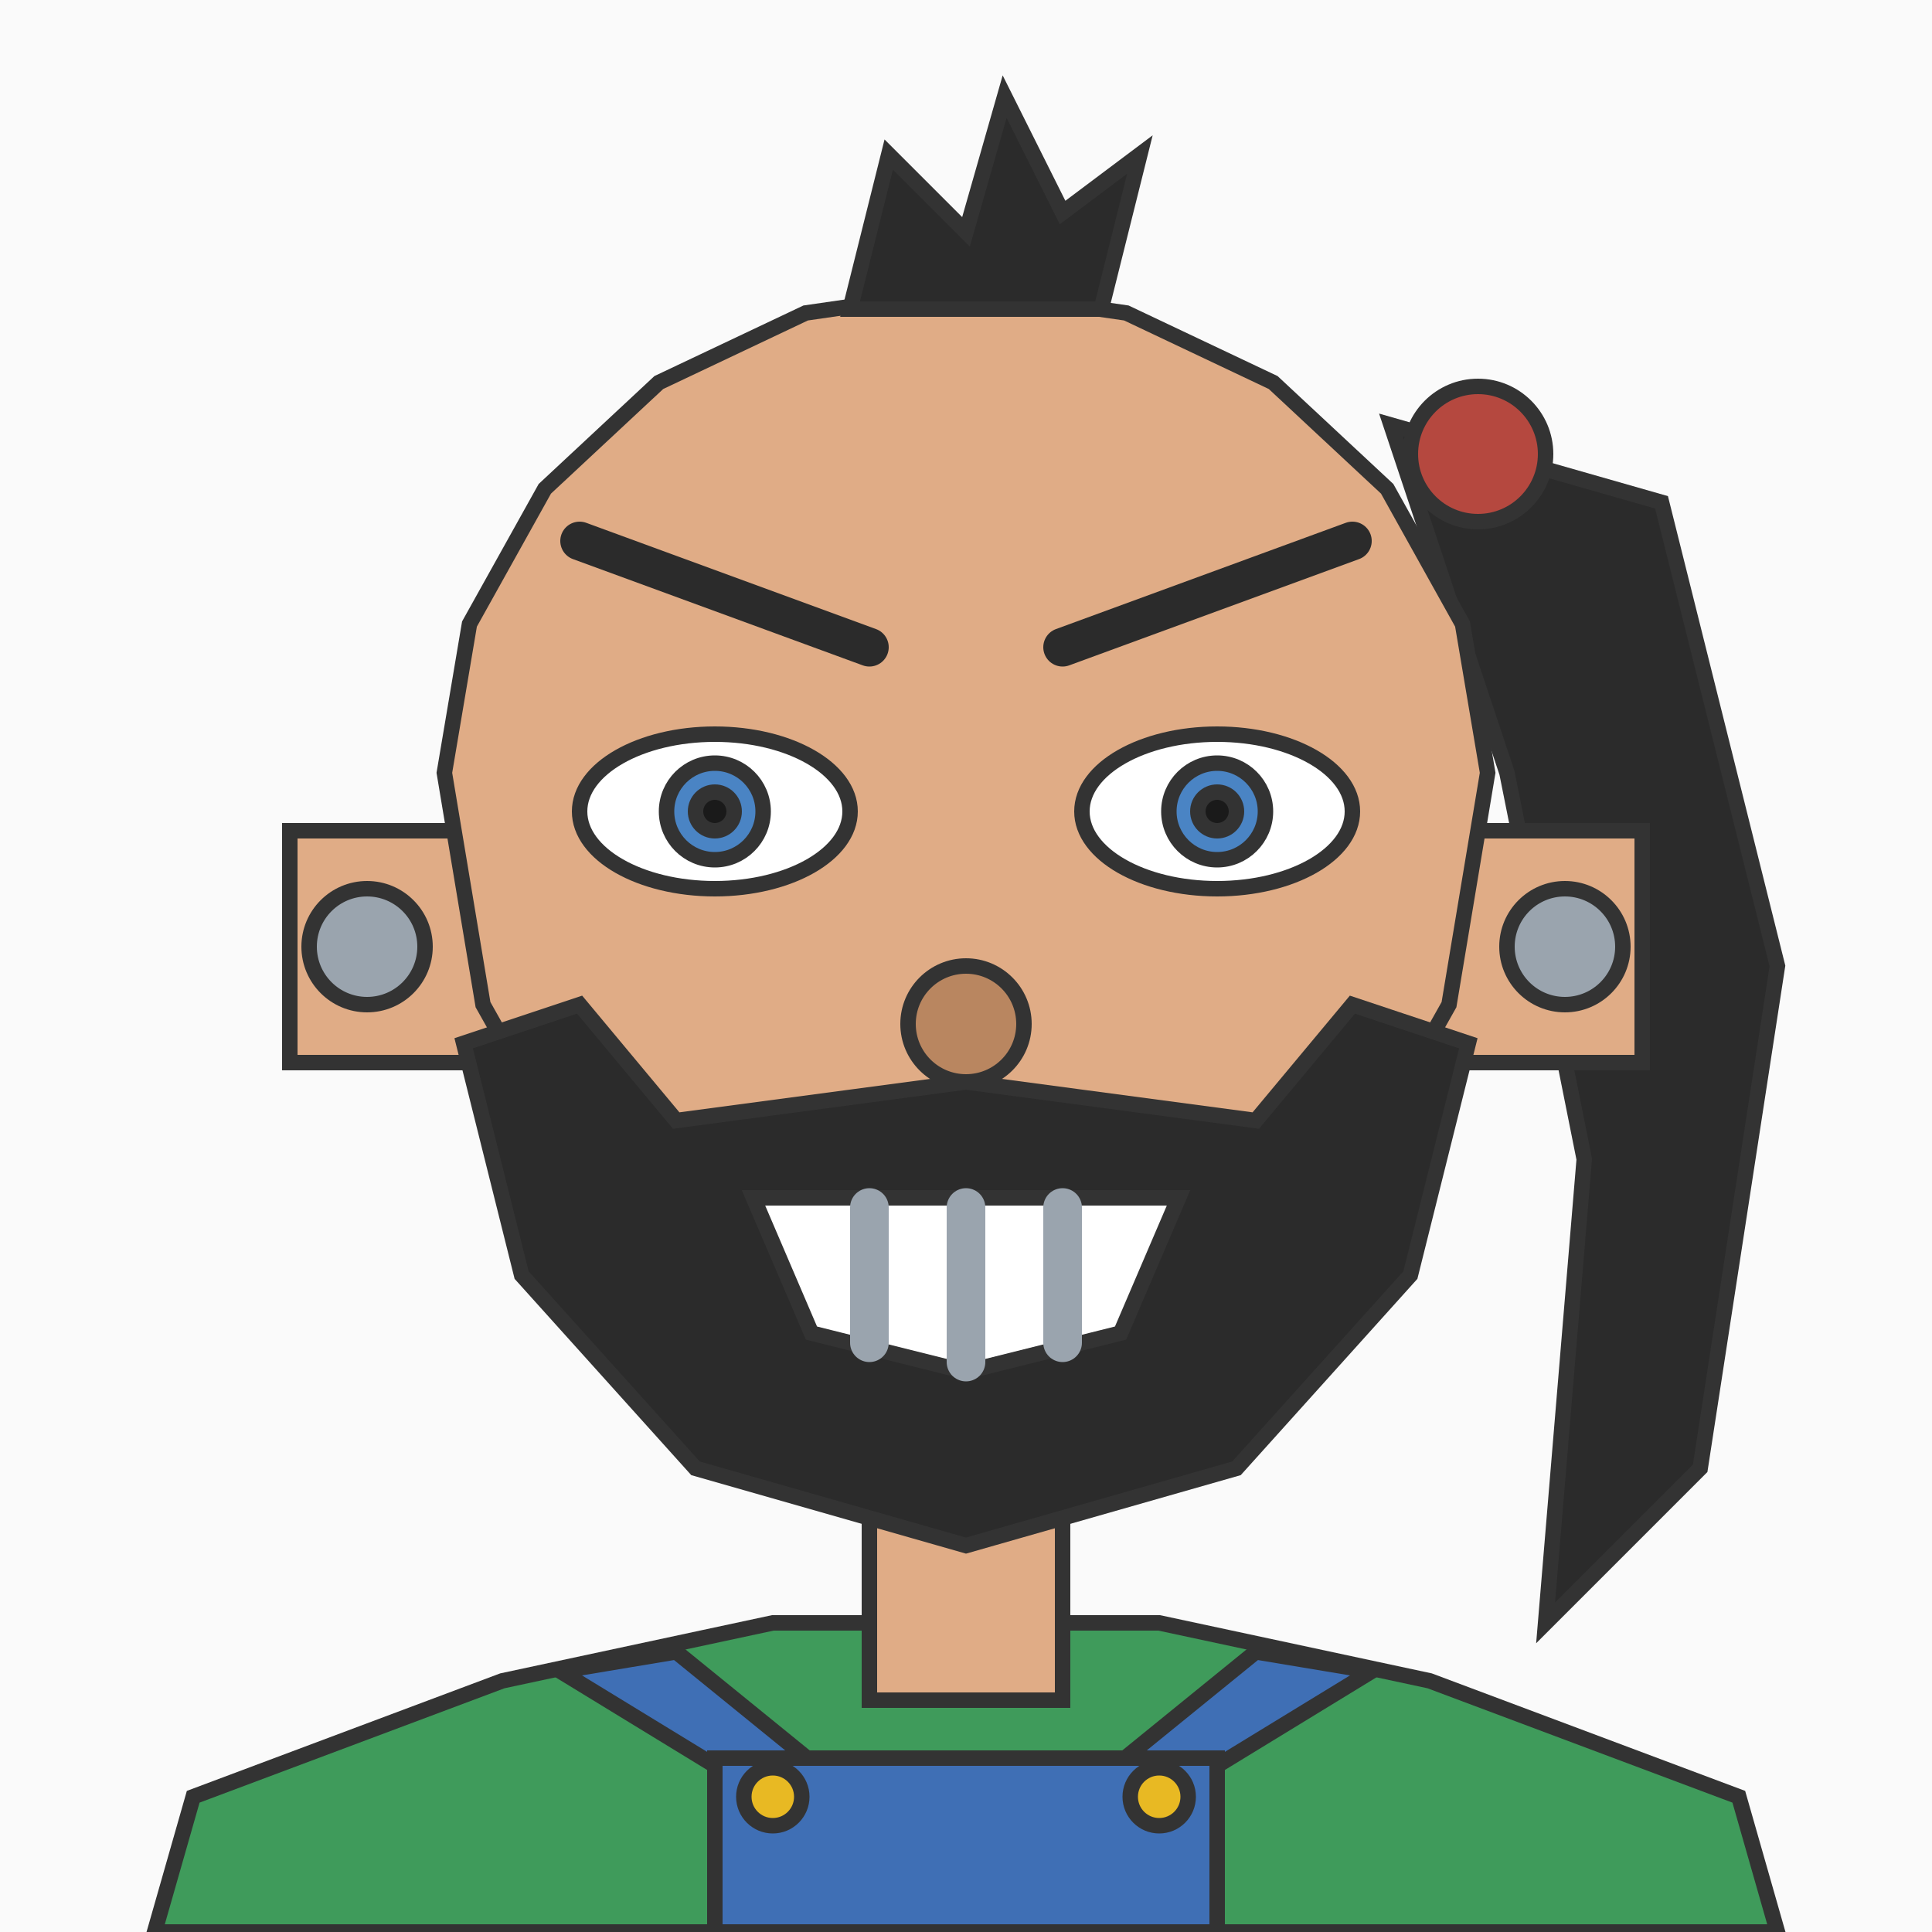
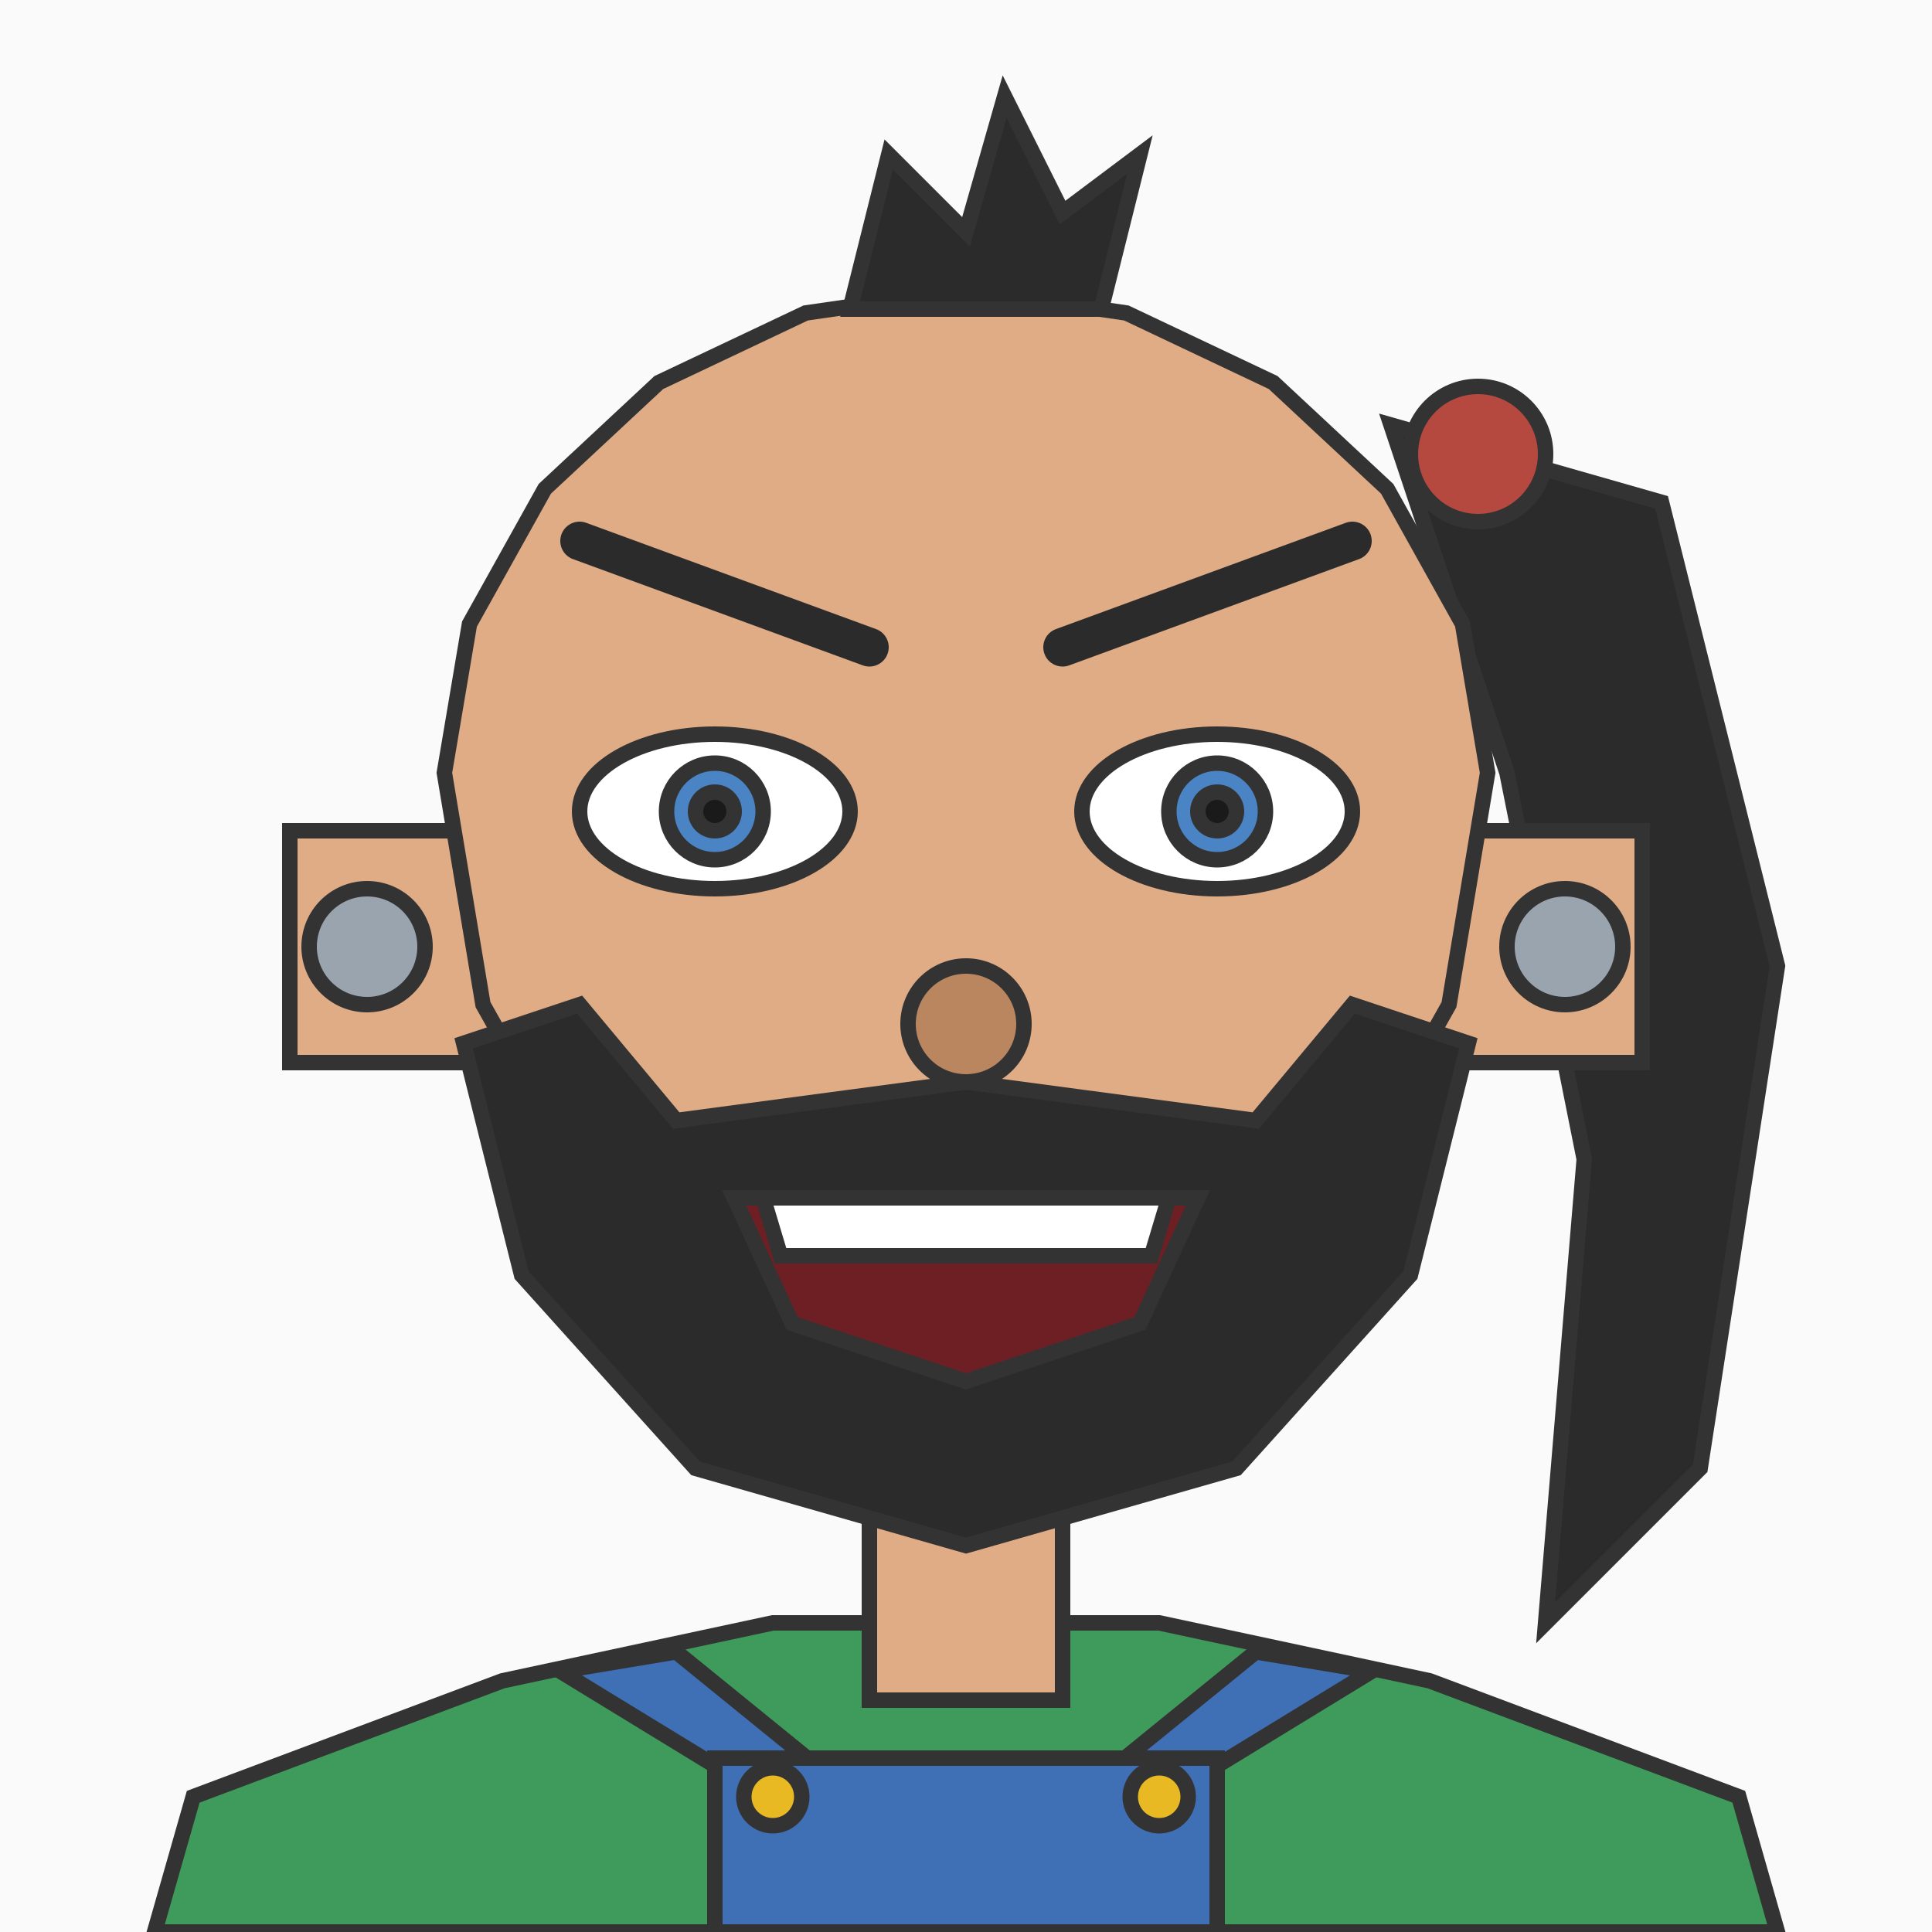
<svg xmlns="http://www.w3.org/2000/svg" viewBox="0 0 100 100" width="200" height="200">
  <rect width="100" height="100" fill="#fafafa" />
  <polygon points="72,22 86,26 92,50 88,76 80,84 82,60 78,40" fill="#2B2B2B" stroke="#333" stroke-width="0.8" />
  <ellipse cx="76.5" cy="23.5" rx="3.5" ry="3.5" fill="#B5483F" stroke="#333" stroke-width="0.8" />
  <polygon points="8,100 10,93 26,87 40,84 60,84 74,87 90,93 92,100" fill="#3F9B5B" stroke="#333" stroke-width="0.8" />
  <polygon points="29,86.5 35,85.5 43,92 38,92" fill="#3F6FB5" stroke="#333" stroke-width="0.8" />
  <polygon points="71,86.5 65,85.5 57,92 62,92" fill="#3F6FB5" stroke="#333" stroke-width="0.8" />
  <rect x="37" y="91" width="26" height="9" fill="#3F6FB5" stroke="#333" stroke-width="0.8" />
  <ellipse cx="40" cy="93" rx="1.5" ry="1.5" fill="#E8B923" stroke="#333" stroke-width="0.8" />
  <ellipse cx="60" cy="93" rx="1.5" ry="1.5" fill="#E8B923" stroke="#333" stroke-width="0.8" />
  <rect x="45" y="70" width="10" height="18" fill="#E0AC86" stroke="#333" stroke-width="0.8" />
  <rect x="15" y="43" width="12" height="12" fill="#E0AC86" stroke="#333" stroke-width="0.8" />
  <ellipse cx="19" cy="49" rx="3" ry="3" fill="#9AA4AE" stroke="#333" stroke-width="0.8" />
  <rect x="73" y="43" width="12" height="12" fill="#E0AC86" stroke="#333" stroke-width="0.8" />
  <ellipse cx="81" cy="49" rx="3" ry="3" fill="#9AA4AE" stroke="#333" stroke-width="0.8" />
  <polygon points="23,40 24.3,32.3 28.2,25.3 34.1,19.8 41.7,16.2 50,15 58.3,16.2 65.9,19.8 71.8,25.3 75.7,32.3 77,40 75,52 66,68 56,77 50,79 44,77 34,68 25,52" fill="#E0AC86" stroke="#333" stroke-width="0.8" />
  <polygon points="76,54 73,66 64,76 50,80 36,76 27,66 24,54 30,52 35,58 50,56 65,58 70,52" fill="#2B2B2B" stroke="#333" stroke-width="0.8" />
-   <polygon points="39,62 61,62 58,69 50,71 42,69" fill="#FFFFFF" stroke="#333" stroke-width="0.8" />
-   <polyline points="45,62.5 45,69.5" fill="none" stroke="#9AA4AE" stroke-width="2" stroke-linecap="round" stroke-linejoin="round" />
-   <polyline points="50,62.5 50,70.5" fill="none" stroke="#9AA4AE" stroke-width="2" stroke-linecap="round" stroke-linejoin="round" />
-   <polyline points="55,62.5 55,69.5" fill="none" stroke="#9AA4AE" stroke-width="2" stroke-linecap="round" stroke-linejoin="round" />
+   <polygon points="38,62 62,62 59,68.5 50,71.5 41,68.5" fill="#6E1F24" stroke="#333" stroke-width="0.8" />
+   <polygon points="39.5,62 60.5,62 59.6,65 40.4,65" fill="#FFFFFF" stroke="#333" stroke-width="0.8" />
  <ellipse cx="50" cy="53" rx="3" ry="3" fill="#B98660" stroke="#333" stroke-width="0.8" />
  <ellipse cx="37" cy="42" rx="7" ry="4" fill="#FFFFFF" stroke="#333" stroke-width="0.8" />
  <ellipse cx="37" cy="42" rx="2.5" ry="2.5" fill="#4A84C4" stroke="#333" stroke-width="0.8" />
  <ellipse cx="37" cy="42" rx="1" ry="1" fill="#1A1A1A" stroke="#333" stroke-width="0.8" />
  <ellipse cx="63" cy="42" rx="7" ry="4" fill="#FFFFFF" stroke="#333" stroke-width="0.8" />
  <ellipse cx="63" cy="42" rx="2.5" ry="2.5" fill="#4A84C4" stroke="#333" stroke-width="0.8" />
  <ellipse cx="63" cy="42" rx="1" ry="1" fill="#1A1A1A" stroke="#333" stroke-width="0.8" />
  <polyline points="30,28 45,33.5" fill="none" stroke="#2B2B2B" stroke-width="2" stroke-linecap="round" stroke-linejoin="round" />
  <polyline points="70,28 55,33.5" fill="none" stroke="#2B2B2B" stroke-width="2" stroke-linecap="round" stroke-linejoin="round" />
  <polygon points="44,16 46,8 50,12 52,5 55,11 59,8 57,16" fill="#2B2B2B" stroke="#333" stroke-width="0.8" />
</svg>
